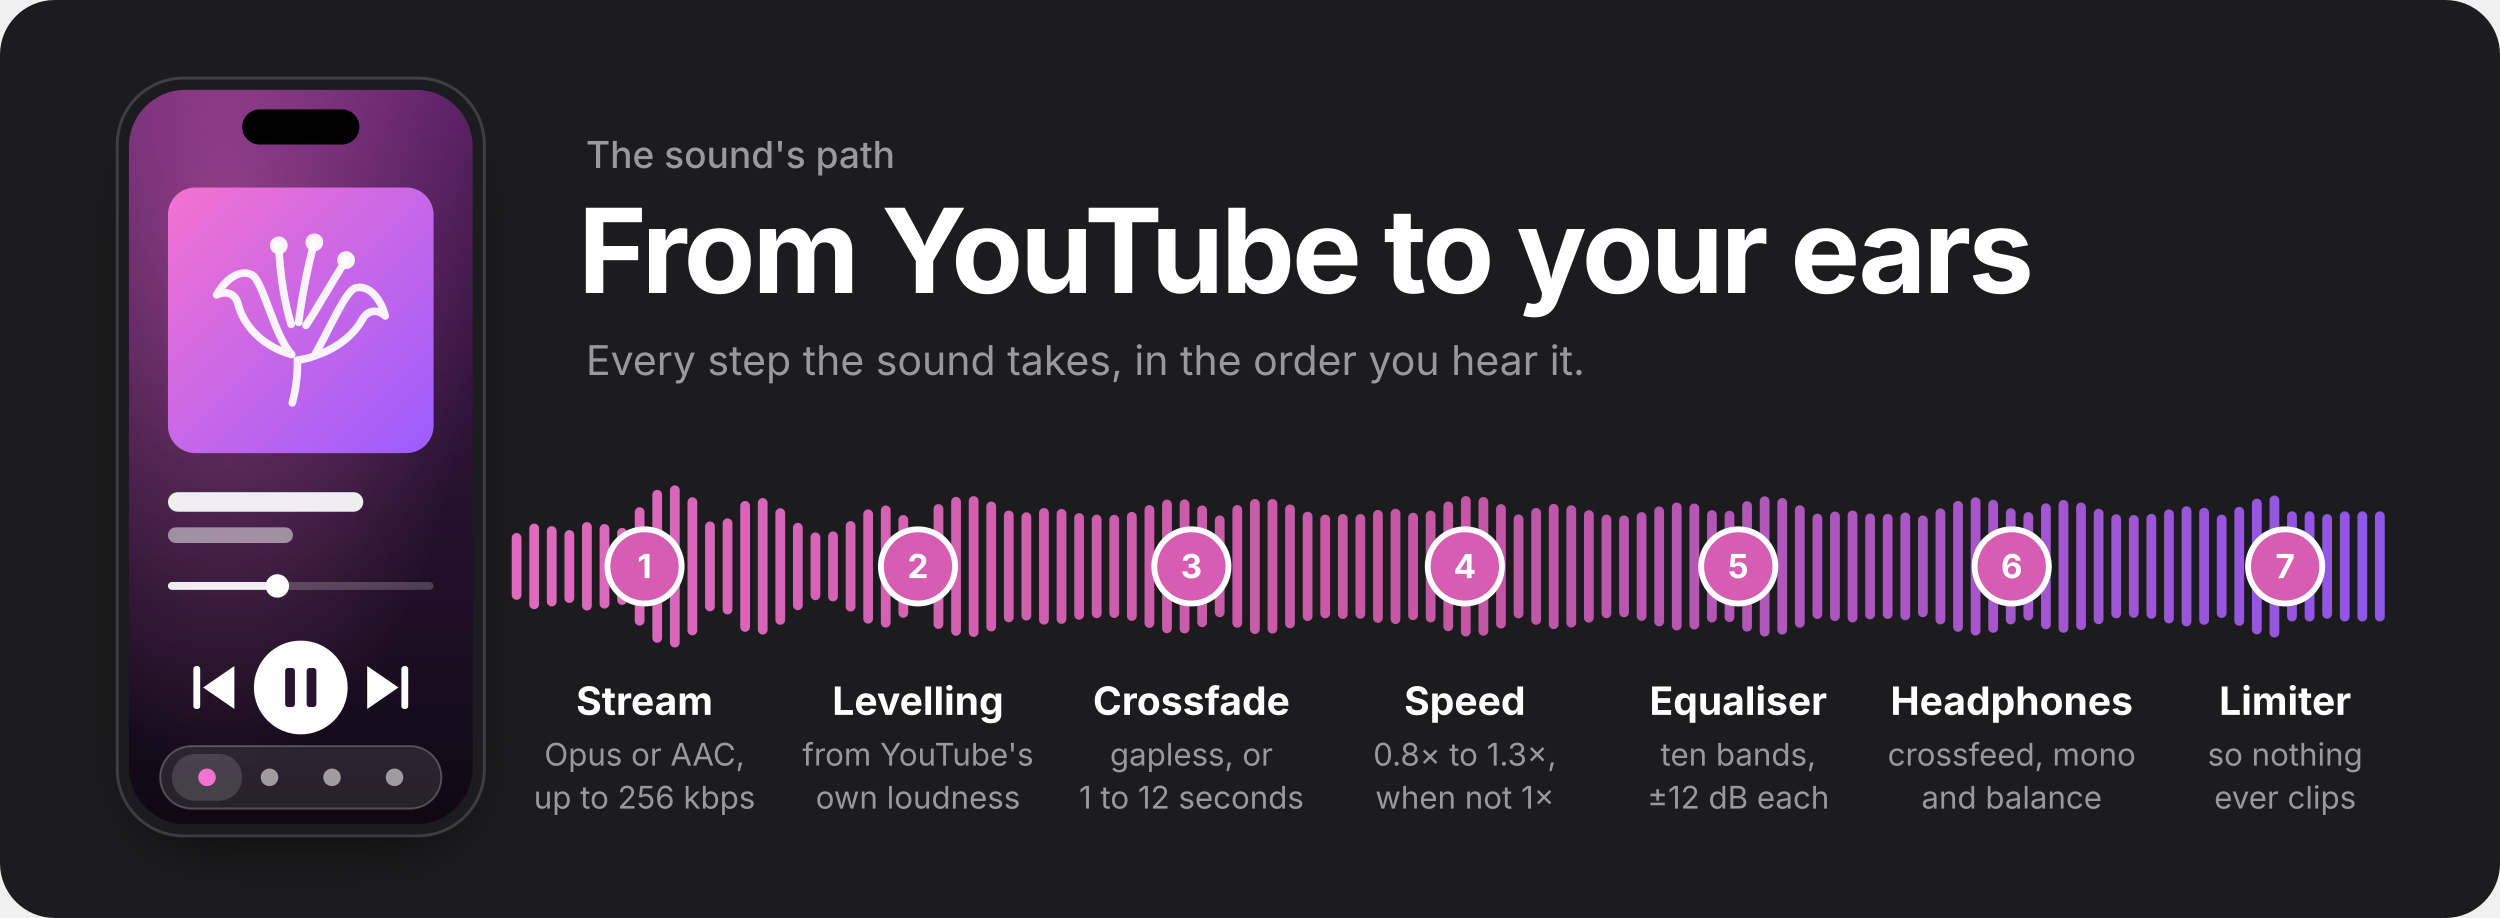
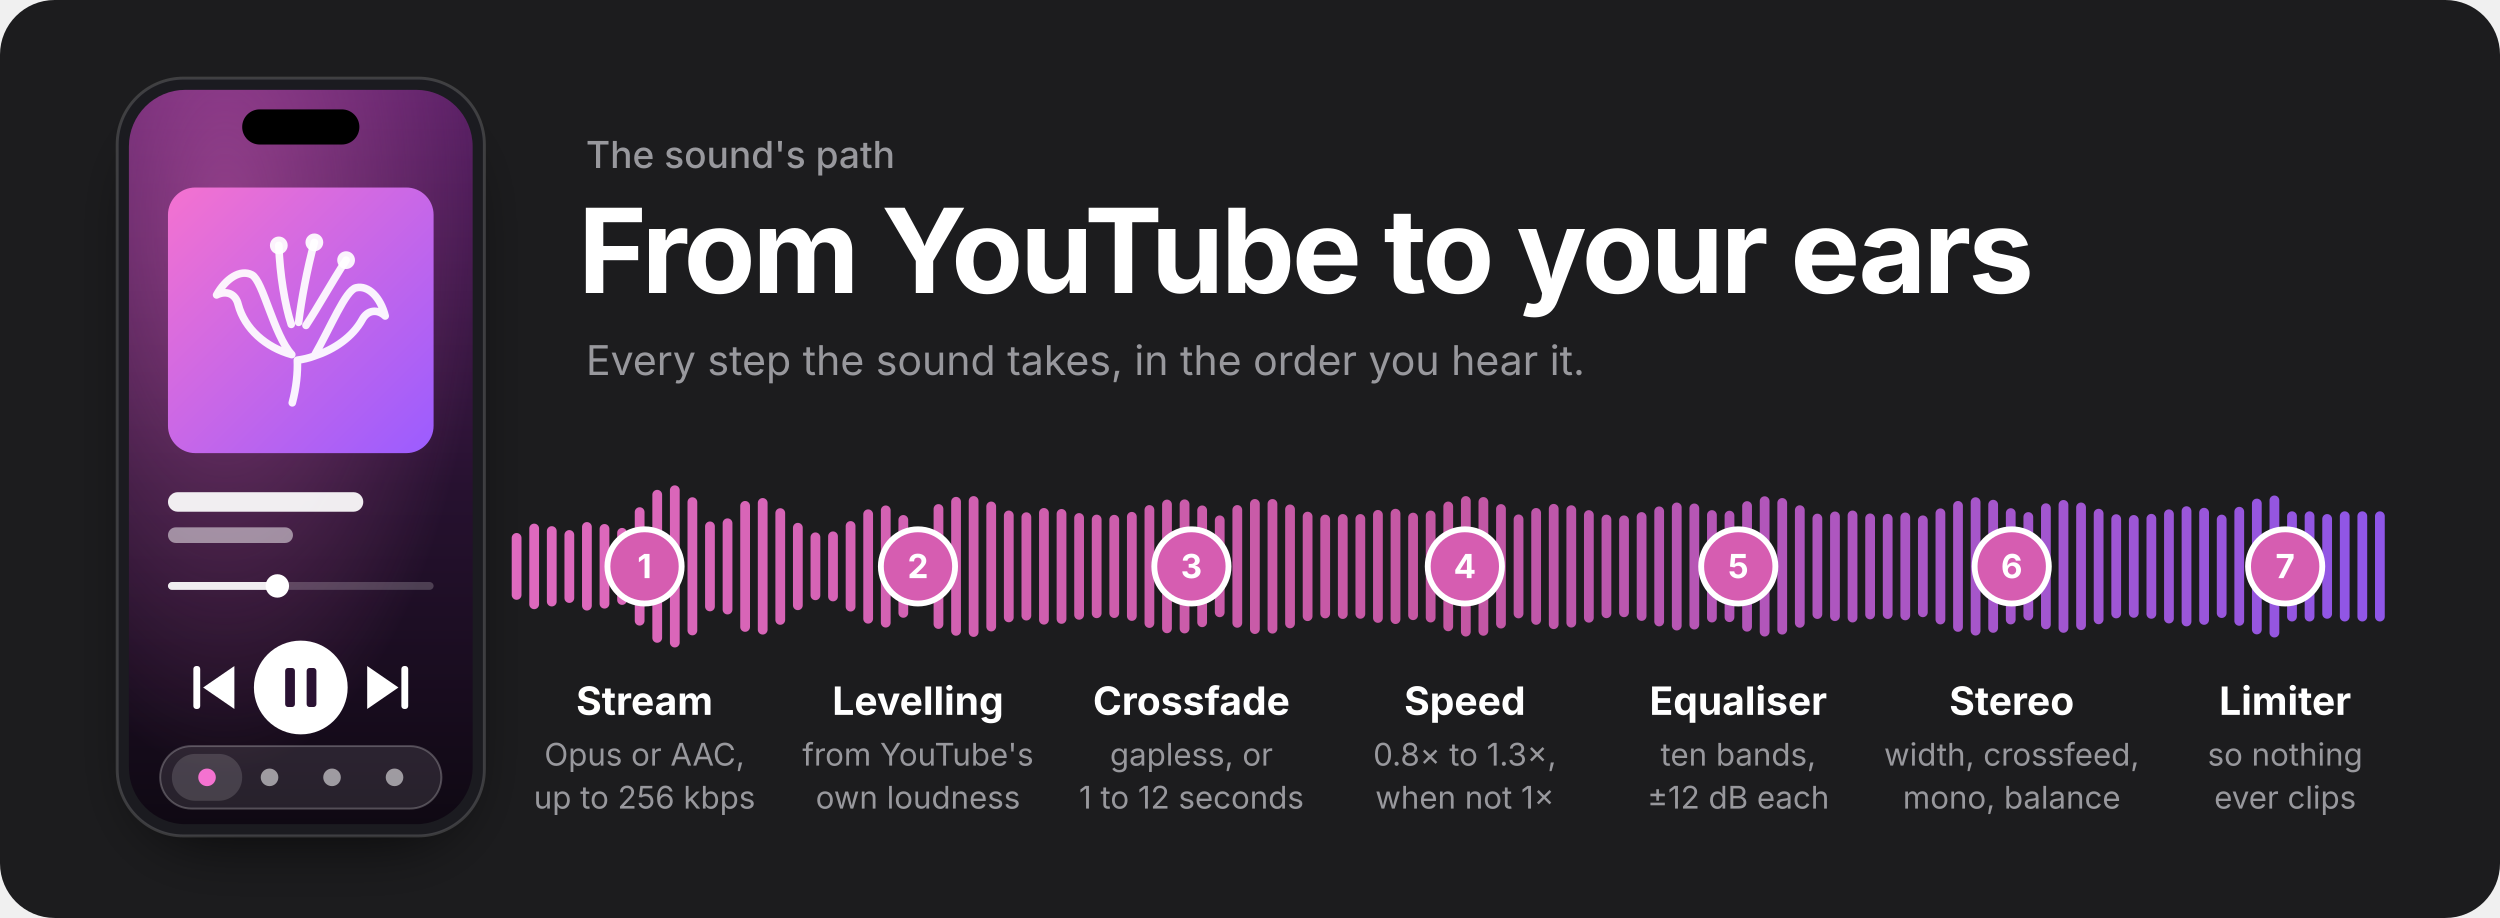
<svg xmlns="http://www.w3.org/2000/svg" width="1280" height="470" viewBox="0 0 1280 470">
  <defs>
    <linearGradient id="art" x1="0" y1="0" x2="1" y2="1">
      <stop offset="0" stop-color="#f472d0" />
      <stop offset="1" stop-color="#9b5cff" />
    </linearGradient>
    <linearGradient id="np" x1="0" y1="0" x2="0" y2="1">
      <stop offset="0" stop-color="#5b2066" />
      <stop offset="0.55" stop-color="#26112f" />
      <stop offset="1" stop-color="#0f0913" />
    </linearGradient>
    <radialGradient id="npglow" cx="28%" cy="18%" r="75%">
      <stop offset="0" stop-color="#f472d0" stop-opacity="0.4" />
      <stop offset="1" stop-color="#f472d0" stop-opacity="0" />
    </radialGradient>
    <filter id="shadow" x="-40%" y="-20%" width="180%" height="150%">
      <feGaussianBlur stdDeviation="16" />
    </filter>
    <g id="lily">
      <path fill="none" stroke="#ffffff" stroke-opacity="0.92" stroke-width="30" stroke-linecap="round" stroke-linejoin="round" d="M 478 845 C 494 786 500 726 498 677 C 520 674 543 669 564 661 C 644 635 716 585 753 518 C 774 479 813 474 844 503 C 826 431 778 380 729 392 C 688 401 629 548 564 661 M 476 655 C 374 627 290 553 265 458 C 255 415 218 401 180 420 C 215 357 273 317 319 341 C 363 364 405 578 476 655 M 474 536 C 449 459 429 340 425 225 M 503 528 C 514 439 536 320 565 213 M 532 540 C 579 469 631 374 690 283" />
      <path fill="#ffffff" fill-opacity="0.92" d="M 390 225 A 35 35 0 1 0 460 225 A 35 35 0 1 0 390 225 Z M 530 213 A 35 35 0 1 0 600 213 A 35 35 0 1 0 530 213 Z M 655 283 A 35 35 0 1 0 725 283 A 35 35 0 1 0 655 283 Z" />
    </g>
    <linearGradient id="ink" gradientUnits="userSpaceOnUse" x1="262" y1="0" x2="1224" y2="0">
      <stop offset="0" stop-color="#f472d0" />
      <stop offset="0.5" stop-color="#d65db1" />
      <stop offset="1" stop-color="#9b5cff" />
    </linearGradient>
    <style>
      text { font-family: 'SF Pro Display', -apple-system, 'Segoe UI Variable Display', 'Segoe UI', system-ui, Inter, 'Helvetica Neue', Arial, sans-serif; }
      .pill { fill: #ffffff; fill-opacity: 0.07; stroke: #ffffff; stroke-opacity: 0.14; }
      .body { fill: #1b1b20; stroke: #ffffff; stroke-opacity: 0.16; stroke-width: 1.5; }
      .num { font-size: 17px; font-weight: 700; fill: #ffffff; text-anchor: middle; }
      .name { font-size: 20px; font-weight: 700; fill: #ffffff; text-anchor: middle; }
      .note { font-size: 16px; fill: #98989d; text-anchor: middle; }
    </style>
  </defs>
  <rect width="1280" height="470" rx="28" fill="#1c1c1e" />
  <text x="300" y="86" font-size="19" font-weight="500" fill="#98989d">The sound's path</text>
  <text x="296" y="150" font-size="60" font-weight="700" letter-spacing="-1.5" fill="#ffffff">From YouTube to your ears</text>
  <text x="300" y="192" font-size="21" fill="#98989d">Every step the sound takes, in the order you hear it.</text>
  <g transform="translate(60 40)">
    <rect x="12" y="30" width="164" height="360" rx="34" fill="#000000" opacity="0.7" filter="url(#shadow)" />
    <rect class="body" width="188" height="388" rx="34" />
    <rect x="6" y="6" width="176" height="376" rx="29" fill="url(#np)" />
    <rect x="6" y="6" width="176" height="376" rx="29" fill="url(#npglow)" />
    <rect x="64" y="16" width="60" height="18" rx="9" fill="#000000" />
    <rect x="26" y="56" width="136" height="136" rx="14" fill="url(#art)" />
    <use href="#lily" transform="translate(27.5 56.4) scale(0.13)" />
    <rect x="26" y="212" width="100" height="10" rx="5" fill="#ffffff" fill-opacity="0.92" />
    <rect x="26" y="230" width="64" height="8" rx="4" fill="#ffffff" fill-opacity="0.5" />
    <rect x="26" y="258" width="136" height="4" rx="2" fill="#ffffff" fill-opacity="0.2" />
    <rect x="26" y="258" width="56" height="4" rx="2" fill="#ffffff" fill-opacity="0.9" />
    <circle cx="82" cy="260" r="6" fill="#ffffff" />
    <g fill="#ffffff">
      <rect x="39" y="301" width="3.5" height="22" rx="1.5" />
      <path d="M 60 301 L 44 312 L 60 323 Z" />
      <circle cx="94" cy="312" r="24" />
      <path d="M 128 301 L 144 312 L 128 323 Z" />
      <rect x="145.5" y="301" width="3.5" height="22" rx="1.5" />
    </g>
    <g fill="#2a1233">
      <rect x="86" y="302" width="5" height="20" rx="1.5" />
      <rect x="97" y="302" width="5" height="20" rx="1.5" />
    </g>
    <rect x="22" y="342" width="144" height="32" rx="16" fill="#ffffff" fill-opacity="0.1" stroke="#ffffff" stroke-opacity="0.24" />
    <rect x="28" y="346" width="36" height="24" rx="12" fill="#ffffff" fill-opacity="0.14" />
    <circle cx="46" cy="358" r="4.5" fill="#f472d0" />
    <circle cx="78" cy="358" r="4.5" fill="#ffffff" fill-opacity="0.55" />
    <circle cx="110" cy="358" r="4.5" fill="#ffffff" fill-opacity="0.55" />
    <circle cx="142" cy="358" r="4.5" fill="#ffffff" fill-opacity="0.55" />
  </g>
  <g fill="url(#ink)" fill-opacity="0.9">
    <rect x="262" y="272.9" width="5" height="34.2" rx="2.5" />
    <rect x="271" y="268.1" width="5" height="43.8" rx="2.5" />
    <rect x="280" y="269.4" width="5" height="41.1" rx="2.5" />
    <rect x="289" y="271.4" width="5" height="37.3" rx="2.5" />
    <rect x="298" y="267.3" width="5" height="45.3" rx="2.5" />
    <rect x="307" y="268.3" width="5" height="43.3" rx="2.5" />
    <rect x="316" y="270.3" width="5" height="39.4" rx="2.5" />
    <rect x="325" y="259.7" width="5" height="60.6" rx="2.5" />
    <rect x="334" y="250.8" width="5" height="78.3" rx="2.5" />
    <rect x="343" y="248.5" width="5" height="83.0" rx="2.5" />
    <rect x="352" y="254.6" width="5" height="70.7" rx="2.5" />
    <rect x="361" y="267.0" width="5" height="46.0" rx="2.5" />
    <rect x="370" y="265.4" width="5" height="49.2" rx="2.5" />
    <rect x="379" y="256.5" width="5" height="67.0" rx="2.5" />
    <rect x="388" y="255.0" width="5" height="69.9" rx="2.5" />
    <rect x="397" y="260.2" width="5" height="59.7" rx="2.5" />
    <rect x="406" y="267.7" width="5" height="44.7" rx="2.5" />
    <rect x="415" y="272.6" width="5" height="34.7" rx="2.5" />
    <rect x="424" y="272.1" width="5" height="35.8" rx="2.5" />
    <rect x="433" y="266.8" width="5" height="46.3" rx="2.5" />
    <rect x="442" y="260.8" width="5" height="58.5" rx="2.5" />
    <rect x="451" y="258.8" width="5" height="62.5" rx="2.5" />
    <rect x="460" y="263.7" width="5" height="52.6" rx="2.5" />
    <rect x="469" y="271.0" width="5" height="38.1" rx="2.5" />
    <rect x="478" y="258.1" width="5" height="63.9" rx="2.5" />
    <rect x="487" y="254.4" width="5" height="71.1" rx="2.5" />
    <rect x="496" y="254.0" width="5" height="72.1" rx="2.5" />
    <rect x="505" y="256.8" width="5" height="66.5" rx="2.5" />
    <rect x="514" y="261.4" width="5" height="57.2" rx="2.5" />
    <rect x="523" y="262.3" width="5" height="55.4" rx="2.5" />
    <rect x="532" y="260.1" width="5" height="59.7" rx="2.5" />
    <rect x="541" y="260.6" width="5" height="58.8" rx="2.5" />
    <rect x="550" y="262.7" width="5" height="54.6" rx="2.5" />
    <rect x="559" y="263.5" width="5" height="53.0" rx="2.5" />
    <rect x="568" y="263.6" width="5" height="52.8" rx="2.5" />
    <rect x="577" y="262.1" width="5" height="55.8" rx="2.5" />
    <rect x="586" y="258.6" width="5" height="62.9" rx="2.5" />
    <rect x="595" y="255.8" width="5" height="68.4" rx="2.5" />
    <rect x="604" y="255.7" width="5" height="68.6" rx="2.5" />
    <rect x="613" y="258.8" width="5" height="62.3" rx="2.5" />
    <rect x="622" y="263.9" width="5" height="52.1" rx="2.5" />
    <rect x="631" y="258.6" width="5" height="62.8" rx="2.5" />
    <rect x="640" y="255.5" width="5" height="69.1" rx="2.5" />
    <rect x="649" y="255.5" width="5" height="68.9" rx="2.5" />
    <rect x="658" y="258.3" width="5" height="63.4" rx="2.5" />
    <rect x="667" y="262.0" width="5" height="56.0" rx="2.5" />
    <rect x="676" y="263.5" width="5" height="53.1" rx="2.5" />
    <rect x="685" y="263.2" width="5" height="53.7" rx="2.5" />
    <rect x="694" y="263.2" width="5" height="53.6" rx="2.5" />
    <rect x="703" y="261.1" width="5" height="57.8" rx="2.5" />
    <rect x="712" y="260.5" width="5" height="59.0" rx="2.5" />
    <rect x="721" y="262.5" width="5" height="55.0" rx="2.5" />
    <rect x="730" y="261.4" width="5" height="57.3" rx="2.5" />
    <rect x="739" y="256.8" width="5" height="66.4" rx="2.5" />
    <rect x="748" y="254.0" width="5" height="71.9" rx="2.5" />
    <rect x="757" y="254.5" width="5" height="71.0" rx="2.5" />
    <rect x="766" y="258.1" width="5" height="63.7" rx="2.5" />
    <rect x="775" y="263.4" width="5" height="53.2" rx="2.5" />
    <rect x="784" y="260.1" width="5" height="59.8" rx="2.5" />
    <rect x="793" y="258.0" width="5" height="64.1" rx="2.5" />
    <rect x="802" y="258.7" width="5" height="62.6" rx="2.5" />
    <rect x="811" y="261.2" width="5" height="57.6" rx="2.5" />
    <rect x="820" y="263.5" width="5" height="53.0" rx="2.5" />
    <rect x="829" y="263.9" width="5" height="52.1" rx="2.5" />
    <rect x="838" y="262.2" width="5" height="55.7" rx="2.5" />
    <rect x="847" y="259.3" width="5" height="61.4" rx="2.5" />
    <rect x="856" y="257.3" width="5" height="65.5" rx="2.5" />
    <rect x="865" y="257.8" width="5" height="64.5" rx="2.5" />
    <rect x="874" y="261.2" width="5" height="57.5" rx="2.5" />
    <rect x="883" y="261.5" width="5" height="57.0" rx="2.5" />
    <rect x="892" y="256.6" width="5" height="66.8" rx="2.5" />
    <rect x="901" y="254.1" width="5" height="71.8" rx="2.5" />
    <rect x="910" y="255.0" width="5" height="69.9" rx="2.5" />
    <rect x="919" y="258.7" width="5" height="62.7" rx="2.5" />
    <rect x="928" y="263.0" width="5" height="53.9" rx="2.5" />
    <rect x="937" y="261.9" width="5" height="56.1" rx="2.5" />
    <rect x="946" y="261.4" width="5" height="57.3" rx="2.5" />
    <rect x="955" y="262.9" width="5" height="54.2" rx="2.5" />
    <rect x="964" y="263.1" width="5" height="53.8" rx="2.5" />
    <rect x="973" y="262.4" width="5" height="55.2" rx="2.5" />
    <rect x="982" y="263.9" width="5" height="52.1" rx="2.5" />
    <rect x="991" y="260.3" width="5" height="59.4" rx="2.5" />
    <rect x="1000" y="256.5" width="5" height="67.0" rx="2.5" />
    <rect x="1009" y="254.6" width="5" height="70.8" rx="2.5" />
    <rect x="1018" y="255.9" width="5" height="68.1" rx="2.5" />
    <rect x="1027" y="260.2" width="5" height="59.5" rx="2.5" />
    <rect x="1036" y="262.2" width="5" height="55.5" rx="2.5" />
    <rect x="1045" y="257.7" width="5" height="64.5" rx="2.5" />
    <rect x="1054" y="256.0" width="5" height="68.0" rx="2.5" />
    <rect x="1063" y="257.3" width="5" height="65.3" rx="2.5" />
    <rect x="1072" y="260.5" width="5" height="59.1" rx="2.5" />
    <rect x="1081" y="263.3" width="5" height="53.3" rx="2.5" />
    <rect x="1090" y="263.7" width="5" height="52.6" rx="2.5" />
    <rect x="1099" y="263.1" width="5" height="53.7" rx="2.5" />
    <rect x="1108" y="260.8" width="5" height="58.4" rx="2.5" />
    <rect x="1117" y="259.2" width="5" height="61.5" rx="2.5" />
    <rect x="1126" y="260.0" width="5" height="59.9" rx="2.5" />
    <rect x="1135" y="263.5" width="5" height="52.9" rx="2.5" />
    <rect x="1144" y="259.5" width="5" height="60.9" rx="2.5" />
    <rect x="1153" y="255.3" width="5" height="69.5" rx="2.5" />
    <rect x="1162" y="253.7" width="5" height="72.7" rx="2.5" />
    <rect x="1171" y="261.8" width="5" height="56.4" rx="2.5" />
    <rect x="1180" y="261.8" width="5" height="56.4" rx="2.5" />
    <rect x="1189" y="263.2" width="5" height="53.6" rx="2.5" />
    <rect x="1198" y="261.8" width="5" height="56.4" rx="2.5" />
    <rect x="1207" y="261.8" width="5" height="56.4" rx="2.5" />
    <rect x="1216" y="261.8" width="5" height="56.4" rx="2.5" />
  </g>
  <circle cx="330" cy="290" r="19" fill="#d65db1" stroke="#ffffff" stroke-width="3" />
  <text class="num" x="330" y="296">1</text>
  <circle cx="470" cy="290" r="19" fill="#d65db1" stroke="#ffffff" stroke-width="3" />
  <text class="num" x="470" y="296">2</text>
  <circle cx="610" cy="290" r="19" fill="#d65db1" stroke="#ffffff" stroke-width="3" />
  <text class="num" x="610" y="296">3</text>
  <circle cx="750" cy="290" r="19" fill="#d65db1" stroke="#ffffff" stroke-width="3" />
  <text class="num" x="750" y="296">4</text>
  <circle cx="890" cy="290" r="19" fill="#d65db1" stroke="#ffffff" stroke-width="3" />
  <text class="num" x="890" y="296">5</text>
  <circle cx="1030" cy="290" r="19" fill="#d65db1" stroke="#ffffff" stroke-width="3" />
  <text class="num" x="1030" y="296">6</text>
  <circle cx="1170" cy="290" r="19" fill="#d65db1" stroke="#ffffff" stroke-width="3" />
  <text class="num" x="1170" y="296">7</text>
  <text class="name" x="330" y="366">Stream</text>
  <text class="note" x="330" y="392">Opus or AAC,</text>
  <text class="note" x="330" y="414">up to 256 kbps</text>
  <text class="name" x="470" y="366">Levelling</text>
  <text class="note" x="470" y="392">from YouTube's</text>
  <text class="note" x="470" y="414">own loudness</text>
  <text class="name" x="610" y="366">Crossfade</text>
  <text class="note" x="610" y="392">gapless, or</text>
  <text class="note" x="610" y="414">1 to 12 seconds</text>
  <text class="name" x="750" y="366">Speed</text>
  <text class="note" x="750" y="392">0.8× to 1.3×,</text>
  <text class="note" x="750" y="414">when not 1×</text>
  <text class="name" x="890" y="366">Equaliser</text>
  <text class="note" x="890" y="392">ten bands,</text>
  <text class="note" x="890" y="414">±12 dB each</text>
-   <text class="name" x="1030" y="366">Headphones</text>
-   <text class="note" x="1030" y="392">crossfeed, mono</text>
-   <text class="note" x="1030" y="414">and balance</text>
+   <text class="name" x="1030" y="366">Stereo</text>
+   <text class="note" x="1030" y="392">width, crossfeed,</text>
+   <text class="note" x="1030" y="414">mono, balance</text>
  <text class="name" x="1170" y="366">Limiter</text>
  <text class="note" x="1170" y="392">so nothing</text>
  <text class="note" x="1170" y="414">ever clips</text>
</svg>
